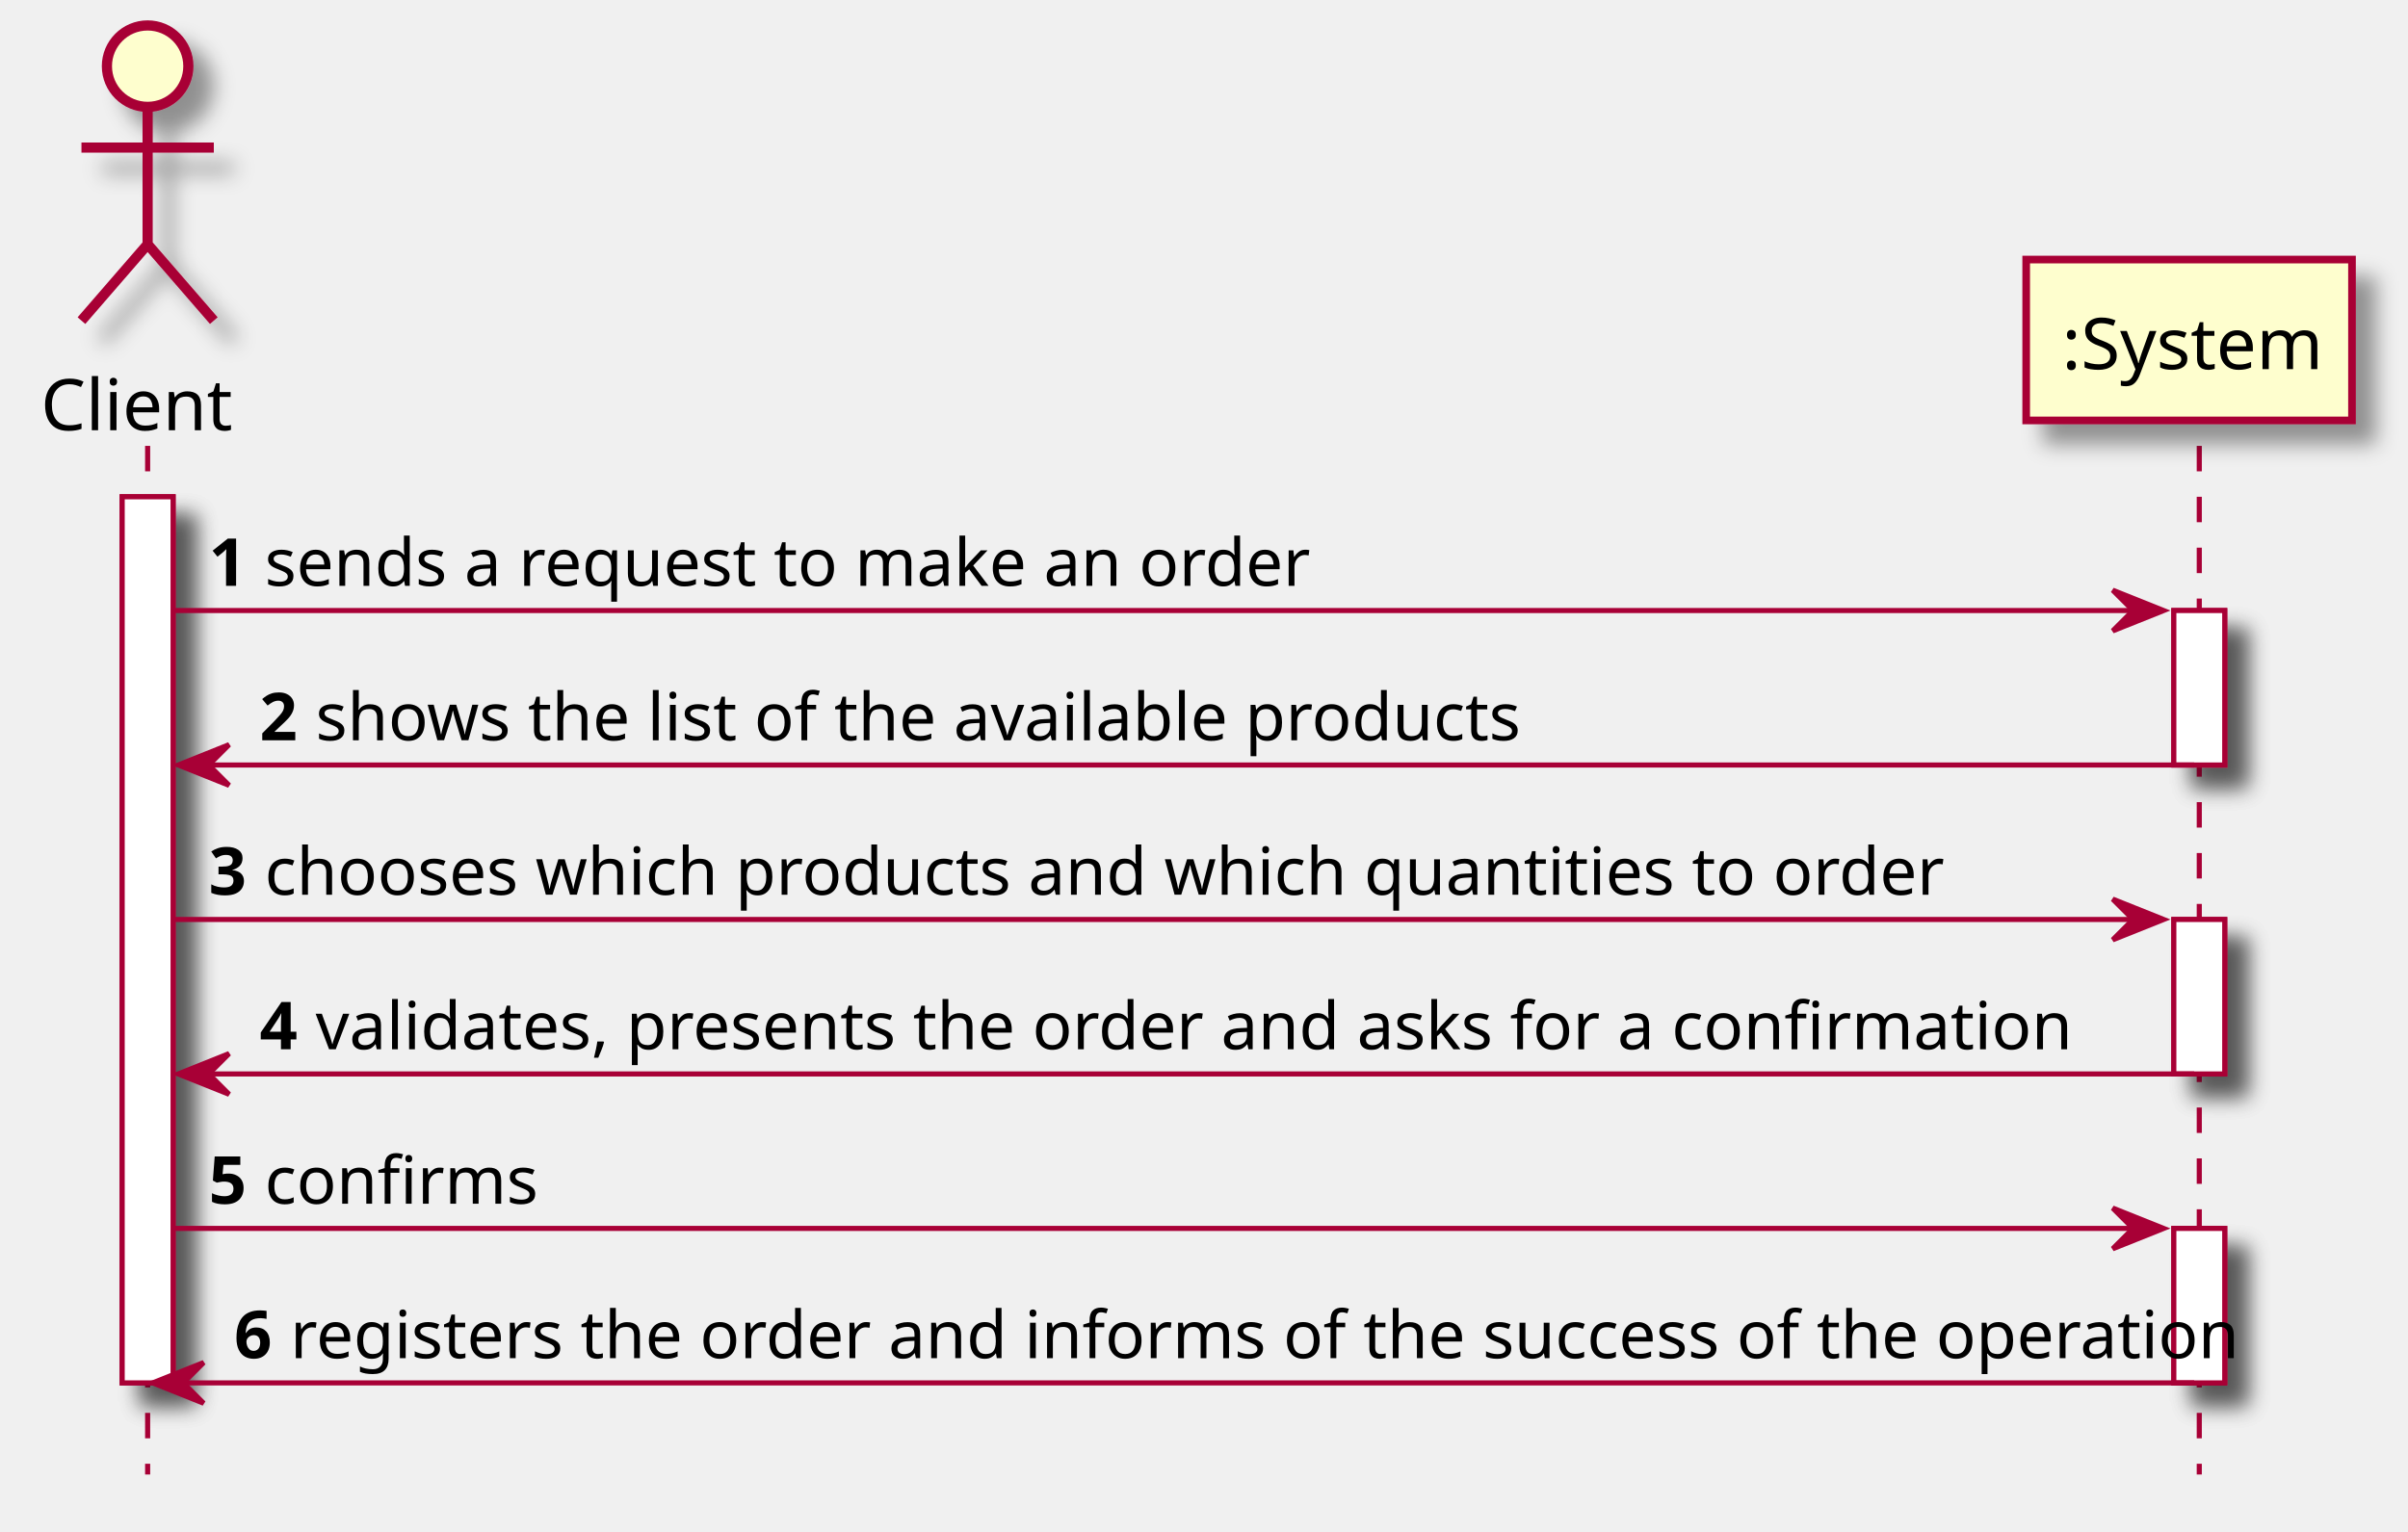
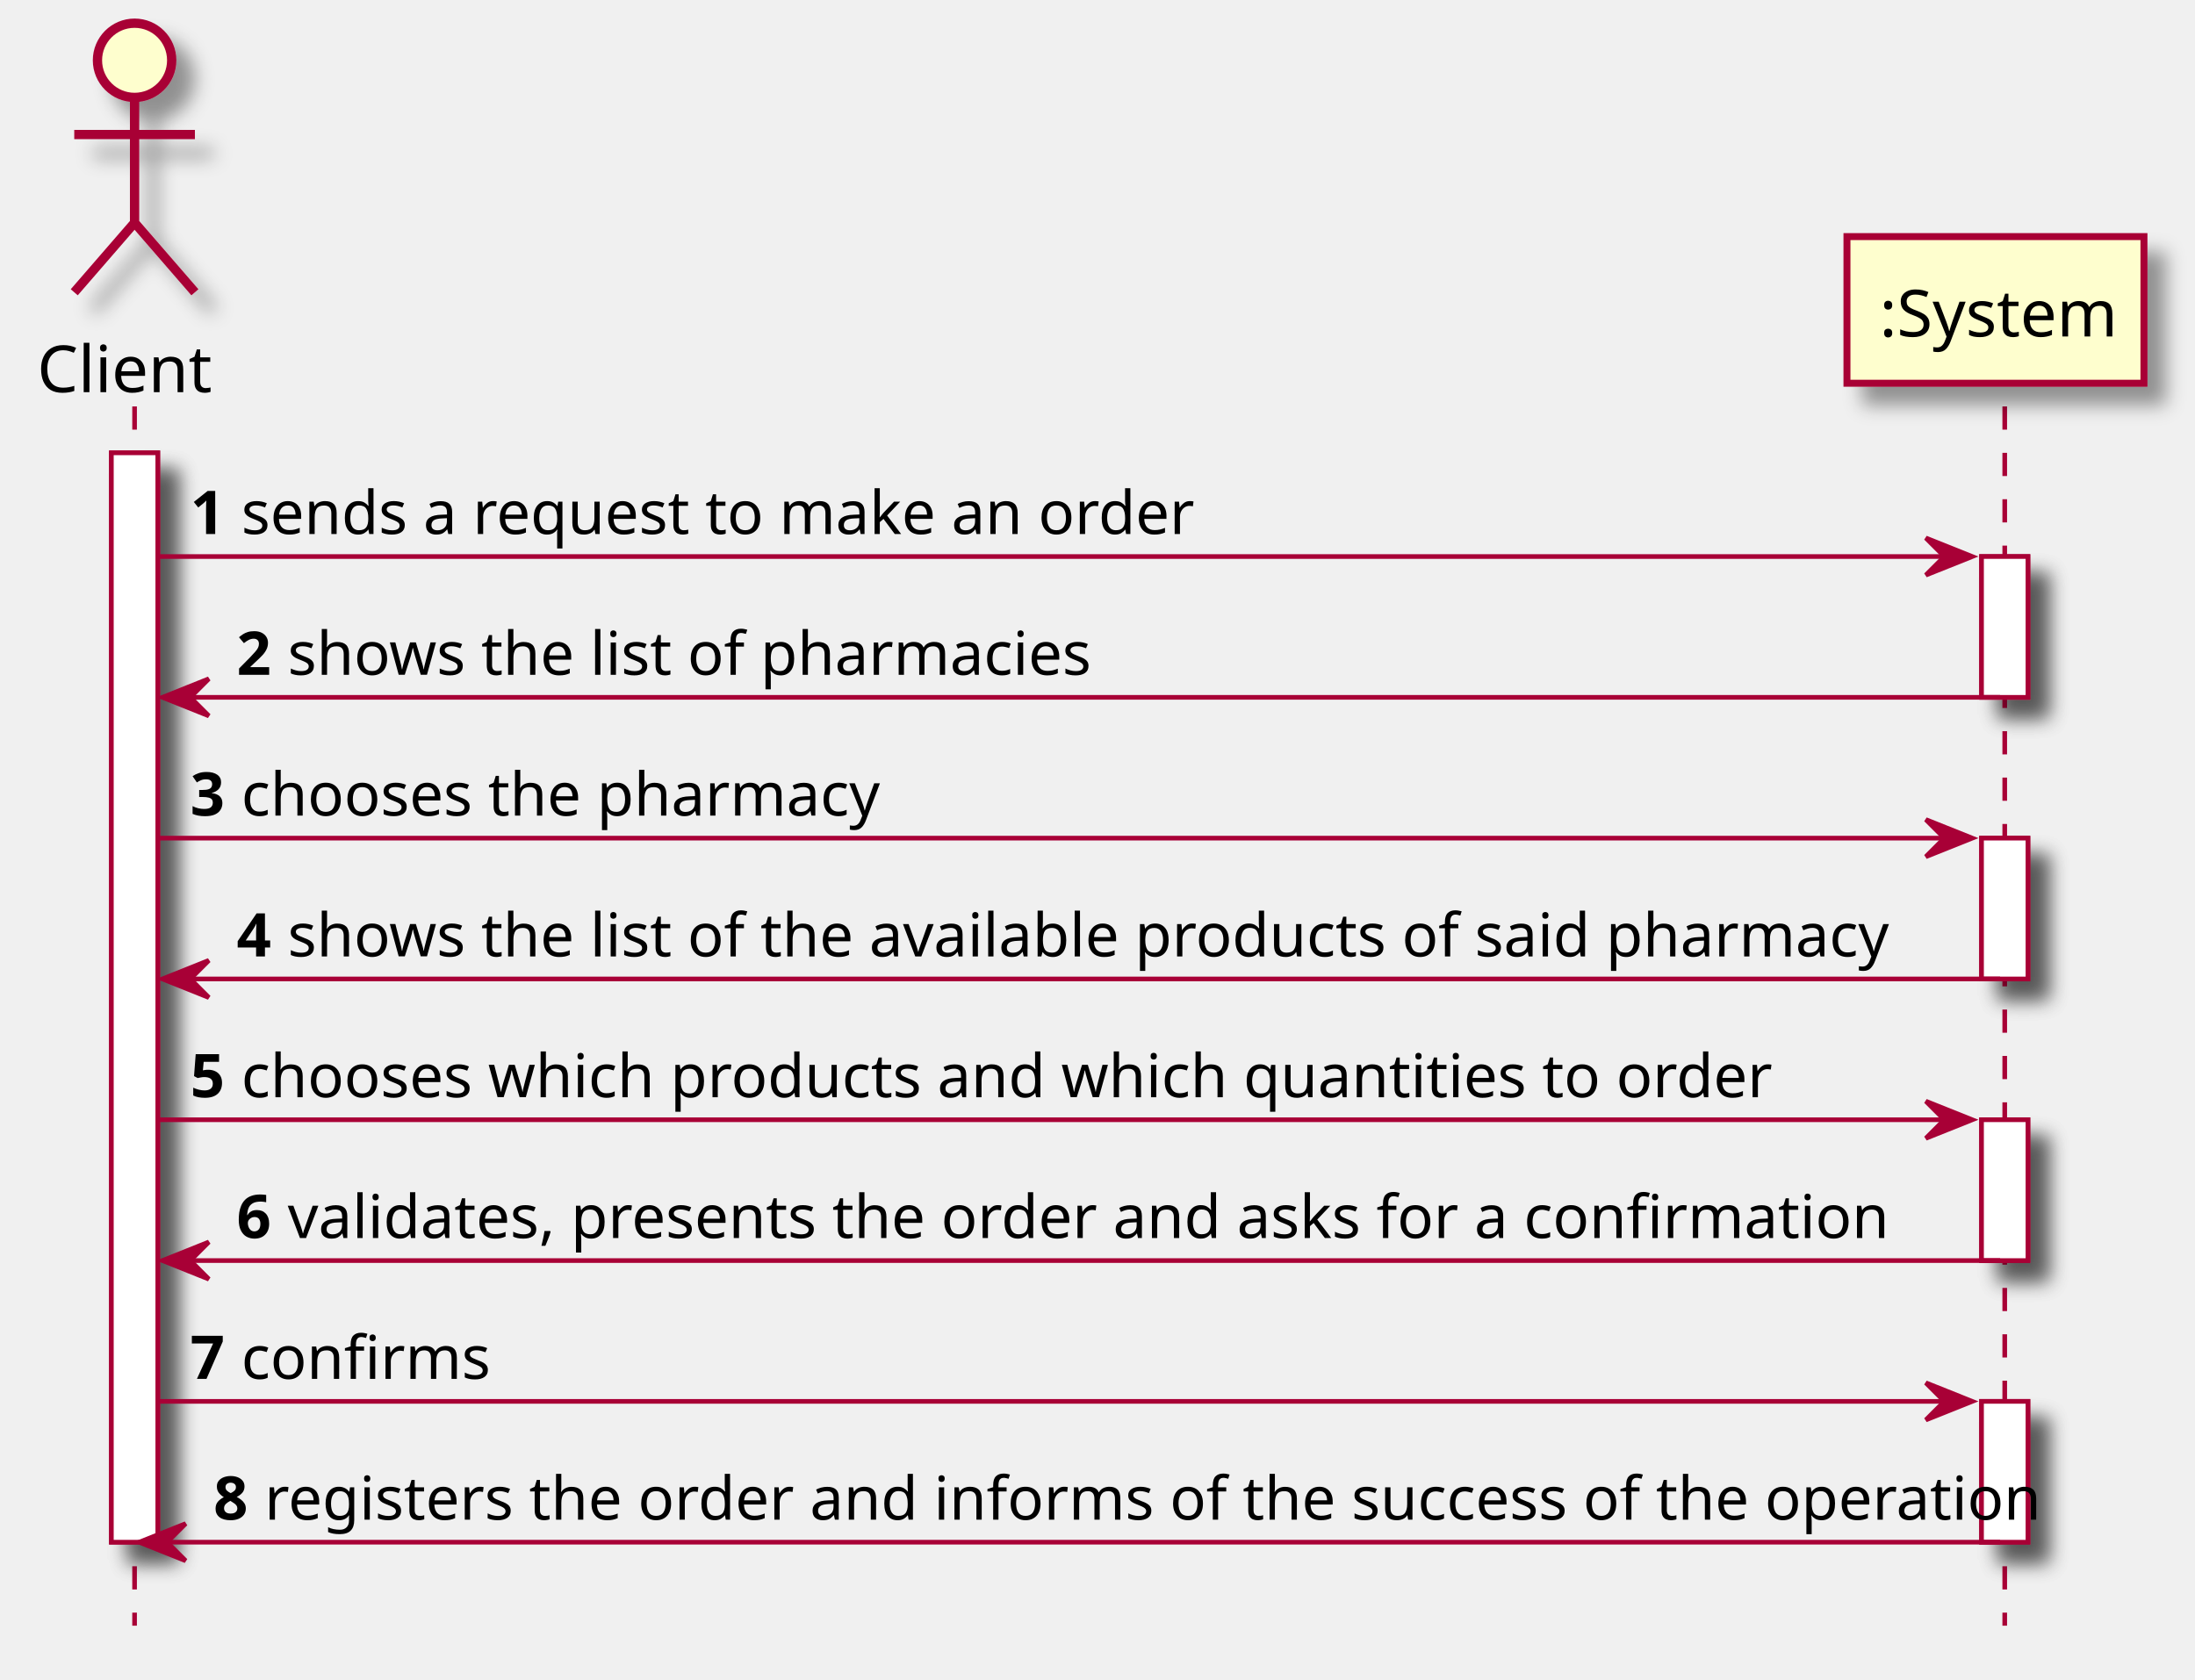
- <svg xmlns="http://www.w3.org/2000/svg" contentScriptType="application/ecmascript" contentStyleType="text/css" height="301px" preserveAspectRatio="none" style="width:473px;height:301px;" version="1.1" viewBox="0 0 473 301" width="473px" zoomAndPan="magnify">
+ <svg xmlns="http://www.w3.org/2000/svg" contentScriptType="application/ecmascript" contentStyleType="text/css" height="362px" preserveAspectRatio="none" style="width:473px;height:362px;" version="1.1" viewBox="0 0 473 362" width="473px" zoomAndPan="magnify">
  <defs>
-     <filter height="300%" id="f1f0wqk2r23e1c" width="300%" x="-1" y="-1">
+     <filter height="300%" id="f1hn93pdk2w4av" width="300%" x="-1" y="-1">
      <feGaussianBlur result="blurOut" stdDeviation="2.0" />
      <feColorMatrix in="blurOut" result="blurOut2" type="matrix" values="0 0 0 0 0 0 0 0 0 0 0 0 0 0 0 0 0 0 .4 0" />
      <feOffset dx="4.0" dy="4.0" in="blurOut2" result="blurOut3" />
      <feBlend in="SourceGraphic" in2="blurOut3" mode="normal" />
    </filter>
  </defs>
  <g>
-     <rect fill="#FFFFFF" filter="url(#f1f0wqk2r23e1c)" height="174.109" style="stroke: #A80036; stroke-width: 1.0;" width="10" x="24" y="97.609" />
-     <rect fill="#FFFFFF" filter="url(#f1f0wqk2r23e1c)" height="30.352" style="stroke: #A80036; stroke-width: 1.0;" width="10" x="427" y="119.961" />
-     <rect fill="#FFFFFF" filter="url(#f1f0wqk2r23e1c)" height="30.352" style="stroke: #A80036; stroke-width: 1.0;" width="10" x="427" y="180.664" />
-     <rect fill="#FFFFFF" filter="url(#f1f0wqk2r23e1c)" height="30.352" style="stroke: #A80036; stroke-width: 1.0;" width="10" x="427" y="241.367" />
-     <line style="stroke: #A80036; stroke-width: 1.0; stroke-dasharray: 5.0,5.0;" x1="29" x2="29" y1="87.609" y2="289.719" />
-     <line style="stroke: #A80036; stroke-width: 1.0; stroke-dasharray: 5.0,5.0;" x1="432" x2="432" y1="87.609" y2="289.719" />
+     <rect fill="#FFFFFF" filter="url(#f1hn93pdk2w4av)" height="234.812" style="stroke: #A80036; stroke-width: 1.0;" width="10" x="24" y="97.609" />
+     <rect fill="#FFFFFF" filter="url(#f1hn93pdk2w4av)" height="30.352" style="stroke: #A80036; stroke-width: 1.0;" width="10" x="427" y="119.961" />
+     <rect fill="#FFFFFF" filter="url(#f1hn93pdk2w4av)" height="30.352" style="stroke: #A80036; stroke-width: 1.0;" width="10" x="427" y="180.664" />
+     <rect fill="#FFFFFF" filter="url(#f1hn93pdk2w4av)" height="30.352" style="stroke: #A80036; stroke-width: 1.0;" width="10" x="427" y="241.367" />
+     <rect fill="#FFFFFF" filter="url(#f1hn93pdk2w4av)" height="30.352" style="stroke: #A80036; stroke-width: 1.0;" width="10" x="427" y="302.07" />
+     <line style="stroke: #A80036; stroke-width: 1.0; stroke-dasharray: 5.0,5.0;" x1="29" x2="29" y1="87.609" y2="350.422" />
+     <line style="stroke: #A80036; stroke-width: 1.0; stroke-dasharray: 5.0,5.0;" x1="432" x2="432" y1="87.609" y2="350.422" />
    <text fill="#000000" font-family="sans-serif" font-size="14" lengthAdjust="spacingAndGlyphs" textLength="36" x="8" y="84.533">Client</text>
-     <ellipse cx="29" cy="13" fill="#FEFECE" filter="url(#f1f0wqk2r23e1c)" rx="8" ry="8" style="stroke: #A80036; stroke-width: 2.0;" />
-     <path d="M29,21 L29,48 M16,29 L42,29 M29,48 L16,63 M29,48 L42,63 " fill="none" filter="url(#f1f0wqk2r23e1c)" style="stroke: #A80036; stroke-width: 2.0;" />
-     <rect fill="#FEFECE" filter="url(#f1f0wqk2r23e1c)" height="31.609" style="stroke: #A80036; stroke-width: 1.5;" width="64" x="398" y="51" />
+     <ellipse cx="29" cy="13" fill="#FEFECE" filter="url(#f1hn93pdk2w4av)" rx="8" ry="8" style="stroke: #A80036; stroke-width: 2.0;" />
+     <path d="M29,21 L29,48 M16,29 L42,29 M29,48 L16,63 M29,48 L42,63 " fill="none" filter="url(#f1hn93pdk2w4av)" style="stroke: #A80036; stroke-width: 2.0;" />
+     <rect fill="#FEFECE" filter="url(#f1hn93pdk2w4av)" height="31.609" style="stroke: #A80036; stroke-width: 1.5;" width="64" x="398" y="51" />
    <text fill="#000000" font-family="sans-serif" font-size="14" lengthAdjust="spacingAndGlyphs" textLength="50" x="405" y="72.533">:System</text>
-     <rect fill="#FFFFFF" filter="url(#f1f0wqk2r23e1c)" height="174.109" style="stroke: #A80036; stroke-width: 1.0;" width="10" x="24" y="97.609" />
-     <rect fill="#FFFFFF" filter="url(#f1f0wqk2r23e1c)" height="30.352" style="stroke: #A80036; stroke-width: 1.0;" width="10" x="427" y="119.961" />
-     <rect fill="#FFFFFF" filter="url(#f1f0wqk2r23e1c)" height="30.352" style="stroke: #A80036; stroke-width: 1.0;" width="10" x="427" y="180.664" />
-     <rect fill="#FFFFFF" filter="url(#f1f0wqk2r23e1c)" height="30.352" style="stroke: #A80036; stroke-width: 1.0;" width="10" x="427" y="241.367" />
+     <rect fill="#FFFFFF" filter="url(#f1hn93pdk2w4av)" height="234.812" style="stroke: #A80036; stroke-width: 1.0;" width="10" x="24" y="97.609" />
+     <rect fill="#FFFFFF" filter="url(#f1hn93pdk2w4av)" height="30.352" style="stroke: #A80036; stroke-width: 1.0;" width="10" x="427" y="119.961" />
+     <rect fill="#FFFFFF" filter="url(#f1hn93pdk2w4av)" height="30.352" style="stroke: #A80036; stroke-width: 1.0;" width="10" x="427" y="180.664" />
+     <rect fill="#FFFFFF" filter="url(#f1hn93pdk2w4av)" height="30.352" style="stroke: #A80036; stroke-width: 1.0;" width="10" x="427" y="241.367" />
+     <rect fill="#FFFFFF" filter="url(#f1hn93pdk2w4av)" height="30.352" style="stroke: #A80036; stroke-width: 1.0;" width="10" x="427" y="302.07" />
    <polygon fill="#A80036" points="415,115.961,425,119.961,415,123.961,419,119.961" style="stroke: #A80036; stroke-width: 1.0;" />
    <line style="stroke: #A80036; stroke-width: 1.0;" x1="34" x2="421" y1="119.961" y2="119.961" />
    <text fill="#000000" font-family="sans-serif" font-size="13" font-weight="bold" lengthAdjust="spacingAndGlyphs" textLength="7" x="41" y="115.105">1</text>
    <text fill="#000000" font-family="sans-serif" font-size="13" lengthAdjust="spacingAndGlyphs" textLength="195" x="52" y="115.105">sends a request to make an order</text>
    <polygon fill="#A80036" points="45,146.312,35,150.312,45,154.312,41,150.312" style="stroke: #A80036; stroke-width: 1.0;" />
    <line style="stroke: #A80036; stroke-width: 1.0;" x1="39" x2="431" y1="150.312" y2="150.312" />
    <text fill="#000000" font-family="sans-serif" font-size="13" font-weight="bold" lengthAdjust="spacingAndGlyphs" textLength="7" x="51" y="145.456">2</text>
-     <text fill="#000000" font-family="sans-serif" font-size="13" lengthAdjust="spacingAndGlyphs" textLength="223" x="62" y="145.456">shows the list of the available products</text>
+     <text fill="#000000" font-family="sans-serif" font-size="13" lengthAdjust="spacingAndGlyphs" textLength="165" x="62" y="145.456">shows the list of pharmacies</text>
    <polygon fill="#A80036" points="415,176.664,425,180.664,415,184.664,419,180.664" style="stroke: #A80036; stroke-width: 1.0;" />
    <line style="stroke: #A80036; stroke-width: 1.0;" x1="34" x2="421" y1="180.664" y2="180.664" />
    <text fill="#000000" font-family="sans-serif" font-size="13" font-weight="bold" lengthAdjust="spacingAndGlyphs" textLength="7" x="41" y="175.808">3</text>
-     <text fill="#000000" font-family="sans-serif" font-size="13" lengthAdjust="spacingAndGlyphs" textLength="310" x="52" y="175.808">chooses which products and which quantities to order</text>
+     <text fill="#000000" font-family="sans-serif" font-size="13" lengthAdjust="spacingAndGlyphs" textLength="132" x="52" y="175.808">chooses the pharmacy</text>
    <polygon fill="#A80036" points="45,207.016,35,211.016,45,215.016,41,211.016" style="stroke: #A80036; stroke-width: 1.0;" />
    <line style="stroke: #A80036; stroke-width: 1.0;" x1="39" x2="431" y1="211.016" y2="211.016" />
    <text fill="#000000" font-family="sans-serif" font-size="13" font-weight="bold" lengthAdjust="spacingAndGlyphs" textLength="7" x="51" y="206.159">4</text>
-     <text fill="#000000" font-family="sans-serif" font-size="13" lengthAdjust="spacingAndGlyphs" textLength="323" x="62" y="206.159">validates, presents the order and asks for a confirmation</text>
+     <text fill="#000000" font-family="sans-serif" font-size="13" lengthAdjust="spacingAndGlyphs" textLength="326" x="62" y="206.159">shows the list of the available products of said pharmacy</text>
    <polygon fill="#A80036" points="415,237.367,425,241.367,415,245.367,419,241.367" style="stroke: #A80036; stroke-width: 1.0;" />
    <line style="stroke: #A80036; stroke-width: 1.0;" x1="34" x2="421" y1="241.367" y2="241.367" />
    <text fill="#000000" font-family="sans-serif" font-size="13" font-weight="bold" lengthAdjust="spacingAndGlyphs" textLength="7" x="41" y="236.511">5</text>
-     <text fill="#000000" font-family="sans-serif" font-size="13" lengthAdjust="spacingAndGlyphs" textLength="49" x="52" y="236.511">confirms</text>
-     <polygon fill="#A80036" points="40,267.719,30,271.719,40,275.719,36,271.719" style="stroke: #A80036; stroke-width: 1.0;" />
-     <line style="stroke: #A80036; stroke-width: 1.0;" x1="34" x2="431" y1="271.719" y2="271.719" />
-     <text fill="#000000" font-family="sans-serif" font-size="13" font-weight="bold" lengthAdjust="spacingAndGlyphs" textLength="7" x="46" y="266.862">6</text>
-     <text fill="#000000" font-family="sans-serif" font-size="13" lengthAdjust="spacingAndGlyphs" textLength="358" x="57" y="266.862">registers the order and informs of the success of the operation</text>
+     <text fill="#000000" font-family="sans-serif" font-size="13" lengthAdjust="spacingAndGlyphs" textLength="310" x="52" y="236.511">chooses which products and which quantities to order</text>
+     <polygon fill="#A80036" points="45,267.719,35,271.719,45,275.719,41,271.719" style="stroke: #A80036; stroke-width: 1.0;" />
+     <line style="stroke: #A80036; stroke-width: 1.0;" x1="39" x2="431" y1="271.719" y2="271.719" />
+     <text fill="#000000" font-family="sans-serif" font-size="13" font-weight="bold" lengthAdjust="spacingAndGlyphs" textLength="7" x="51" y="266.862">6</text>
+     <text fill="#000000" font-family="sans-serif" font-size="13" lengthAdjust="spacingAndGlyphs" textLength="323" x="62" y="266.862">validates, presents the order and asks for a confirmation</text>
+     <polygon fill="#A80036" points="415,298.07,425,302.07,415,306.07,419,302.07" style="stroke: #A80036; stroke-width: 1.0;" />
+     <line style="stroke: #A80036; stroke-width: 1.0;" x1="34" x2="421" y1="302.07" y2="302.07" />
+     <text fill="#000000" font-family="sans-serif" font-size="13" font-weight="bold" lengthAdjust="spacingAndGlyphs" textLength="7" x="41" y="297.214">7</text>
+     <text fill="#000000" font-family="sans-serif" font-size="13" lengthAdjust="spacingAndGlyphs" textLength="49" x="52" y="297.214">confirms</text>
+     <polygon fill="#A80036" points="40,328.422,30,332.422,40,336.422,36,332.422" style="stroke: #A80036; stroke-width: 1.0;" />
+     <line style="stroke: #A80036; stroke-width: 1.0;" x1="34" x2="431" y1="332.422" y2="332.422" />
+     <text fill="#000000" font-family="sans-serif" font-size="13" font-weight="bold" lengthAdjust="spacingAndGlyphs" textLength="7" x="46" y="327.565">8</text>
+     <text fill="#000000" font-family="sans-serif" font-size="13" lengthAdjust="spacingAndGlyphs" textLength="358" x="57" y="327.565">registers the order and informs of the success of the operation</text>
  </g>
</svg>
